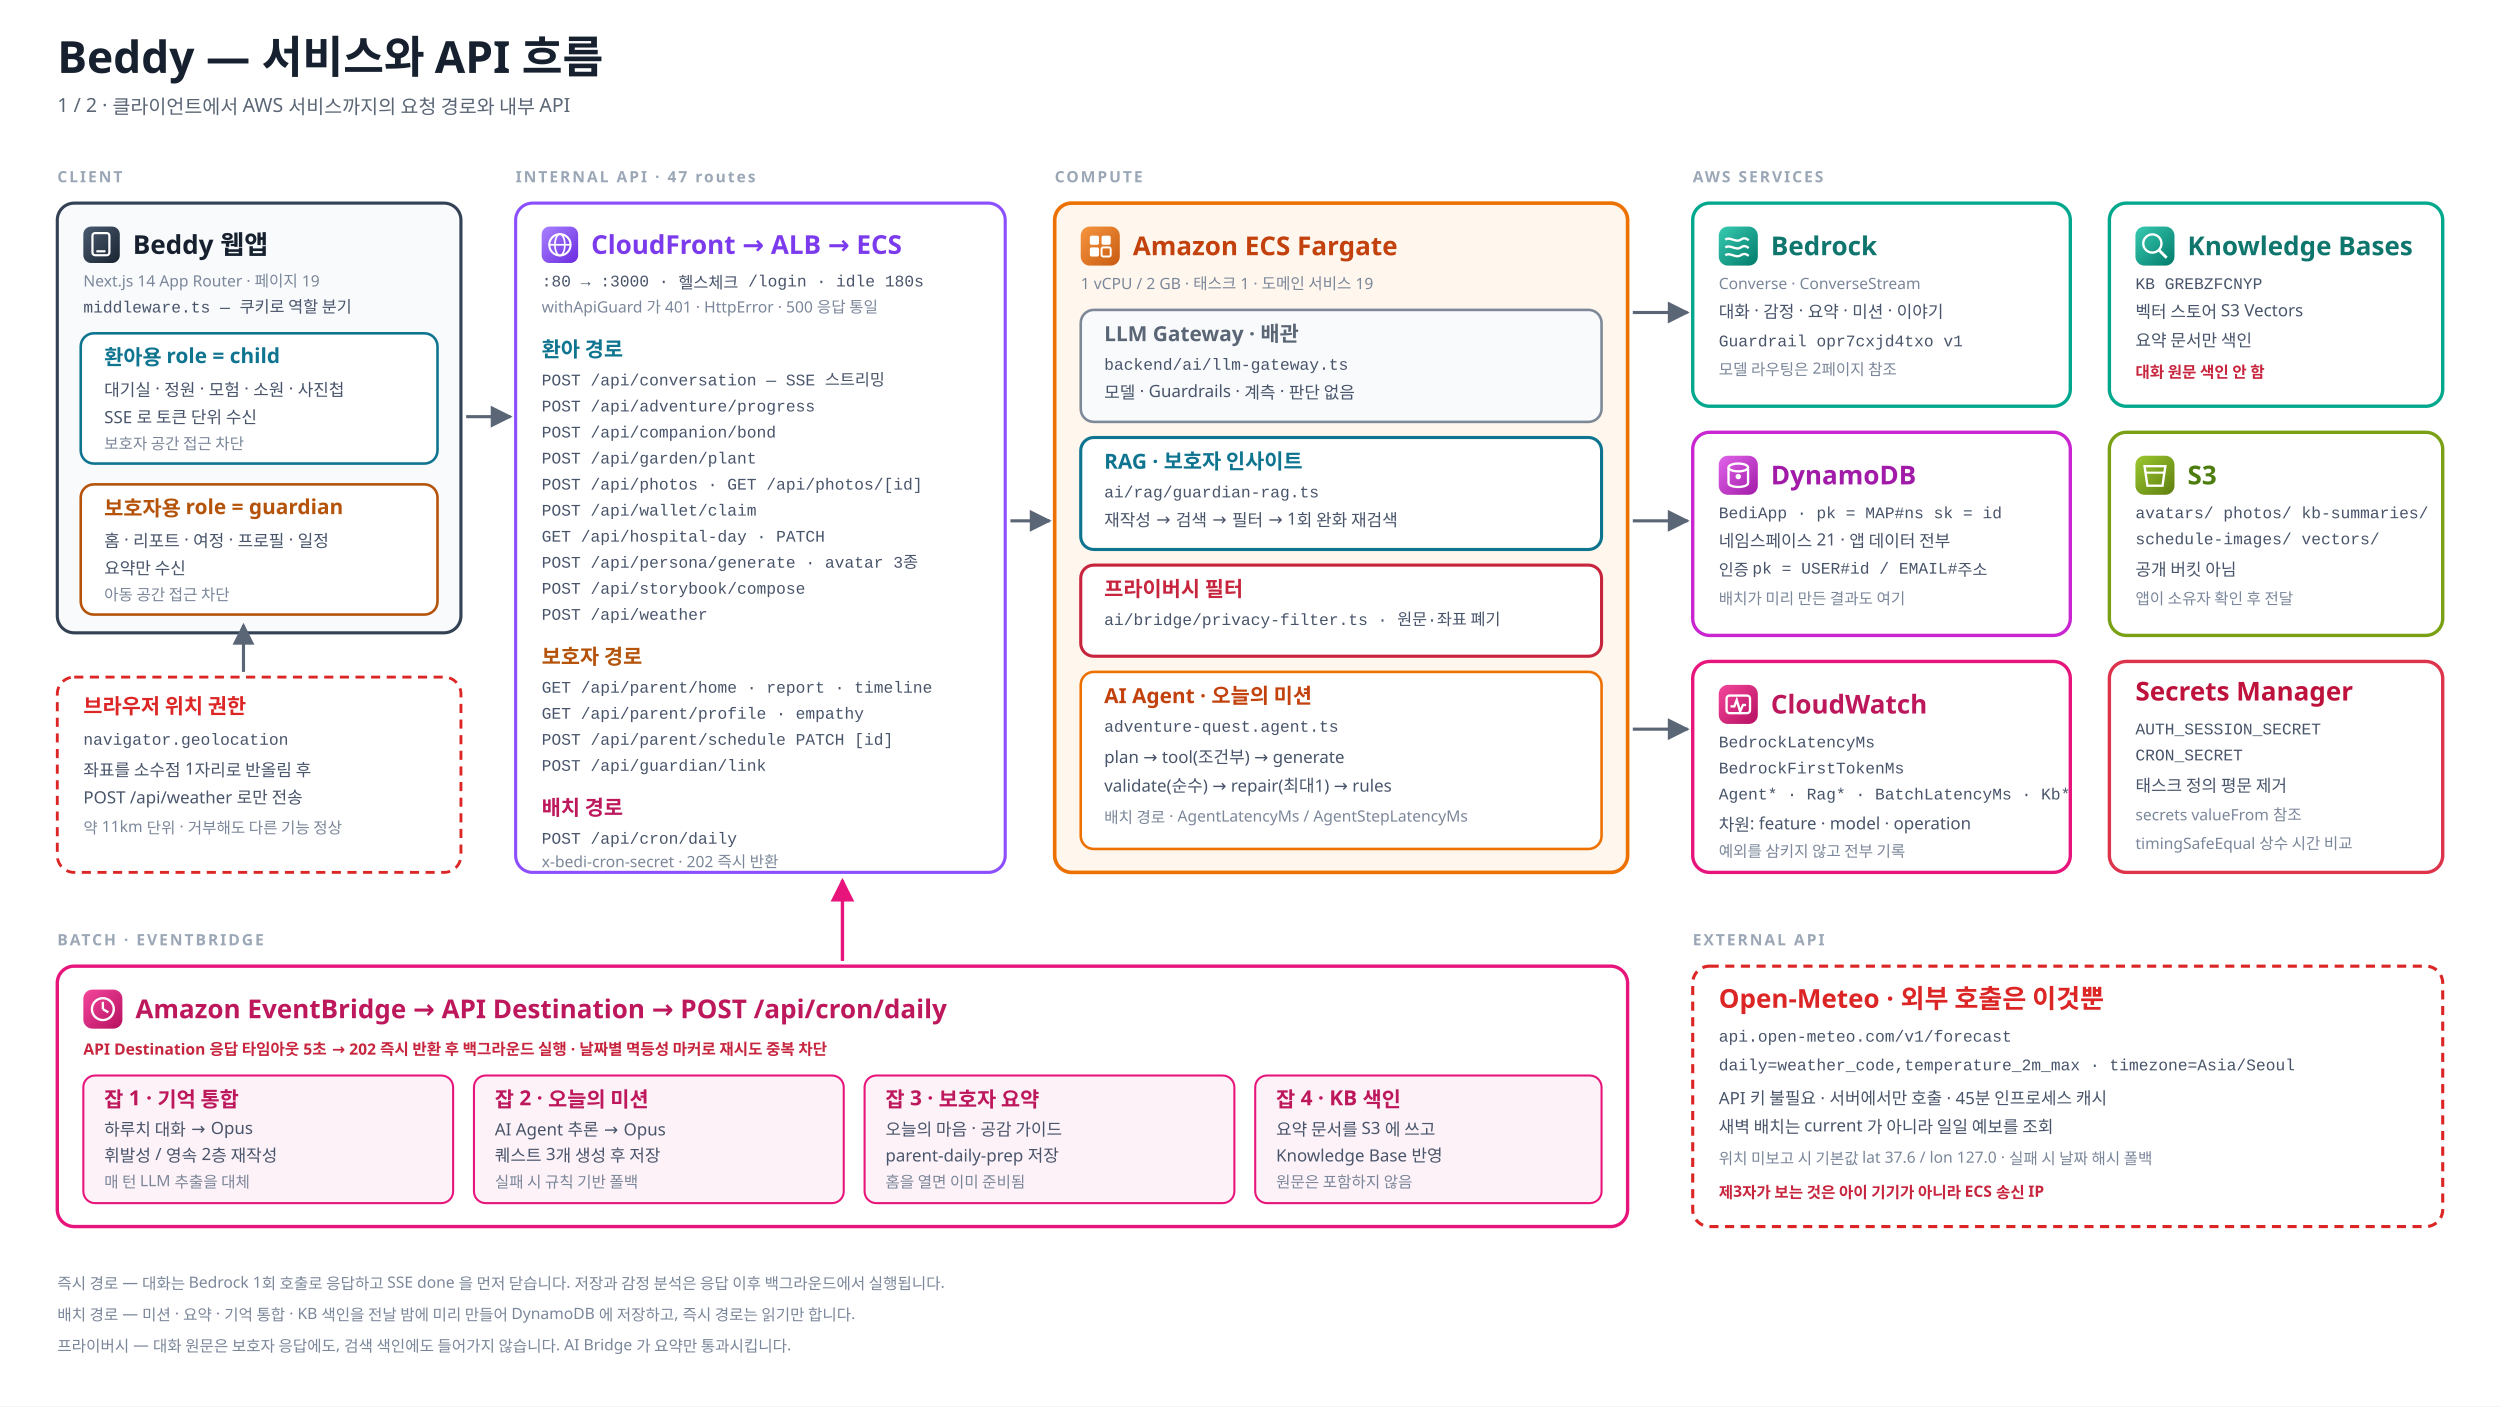
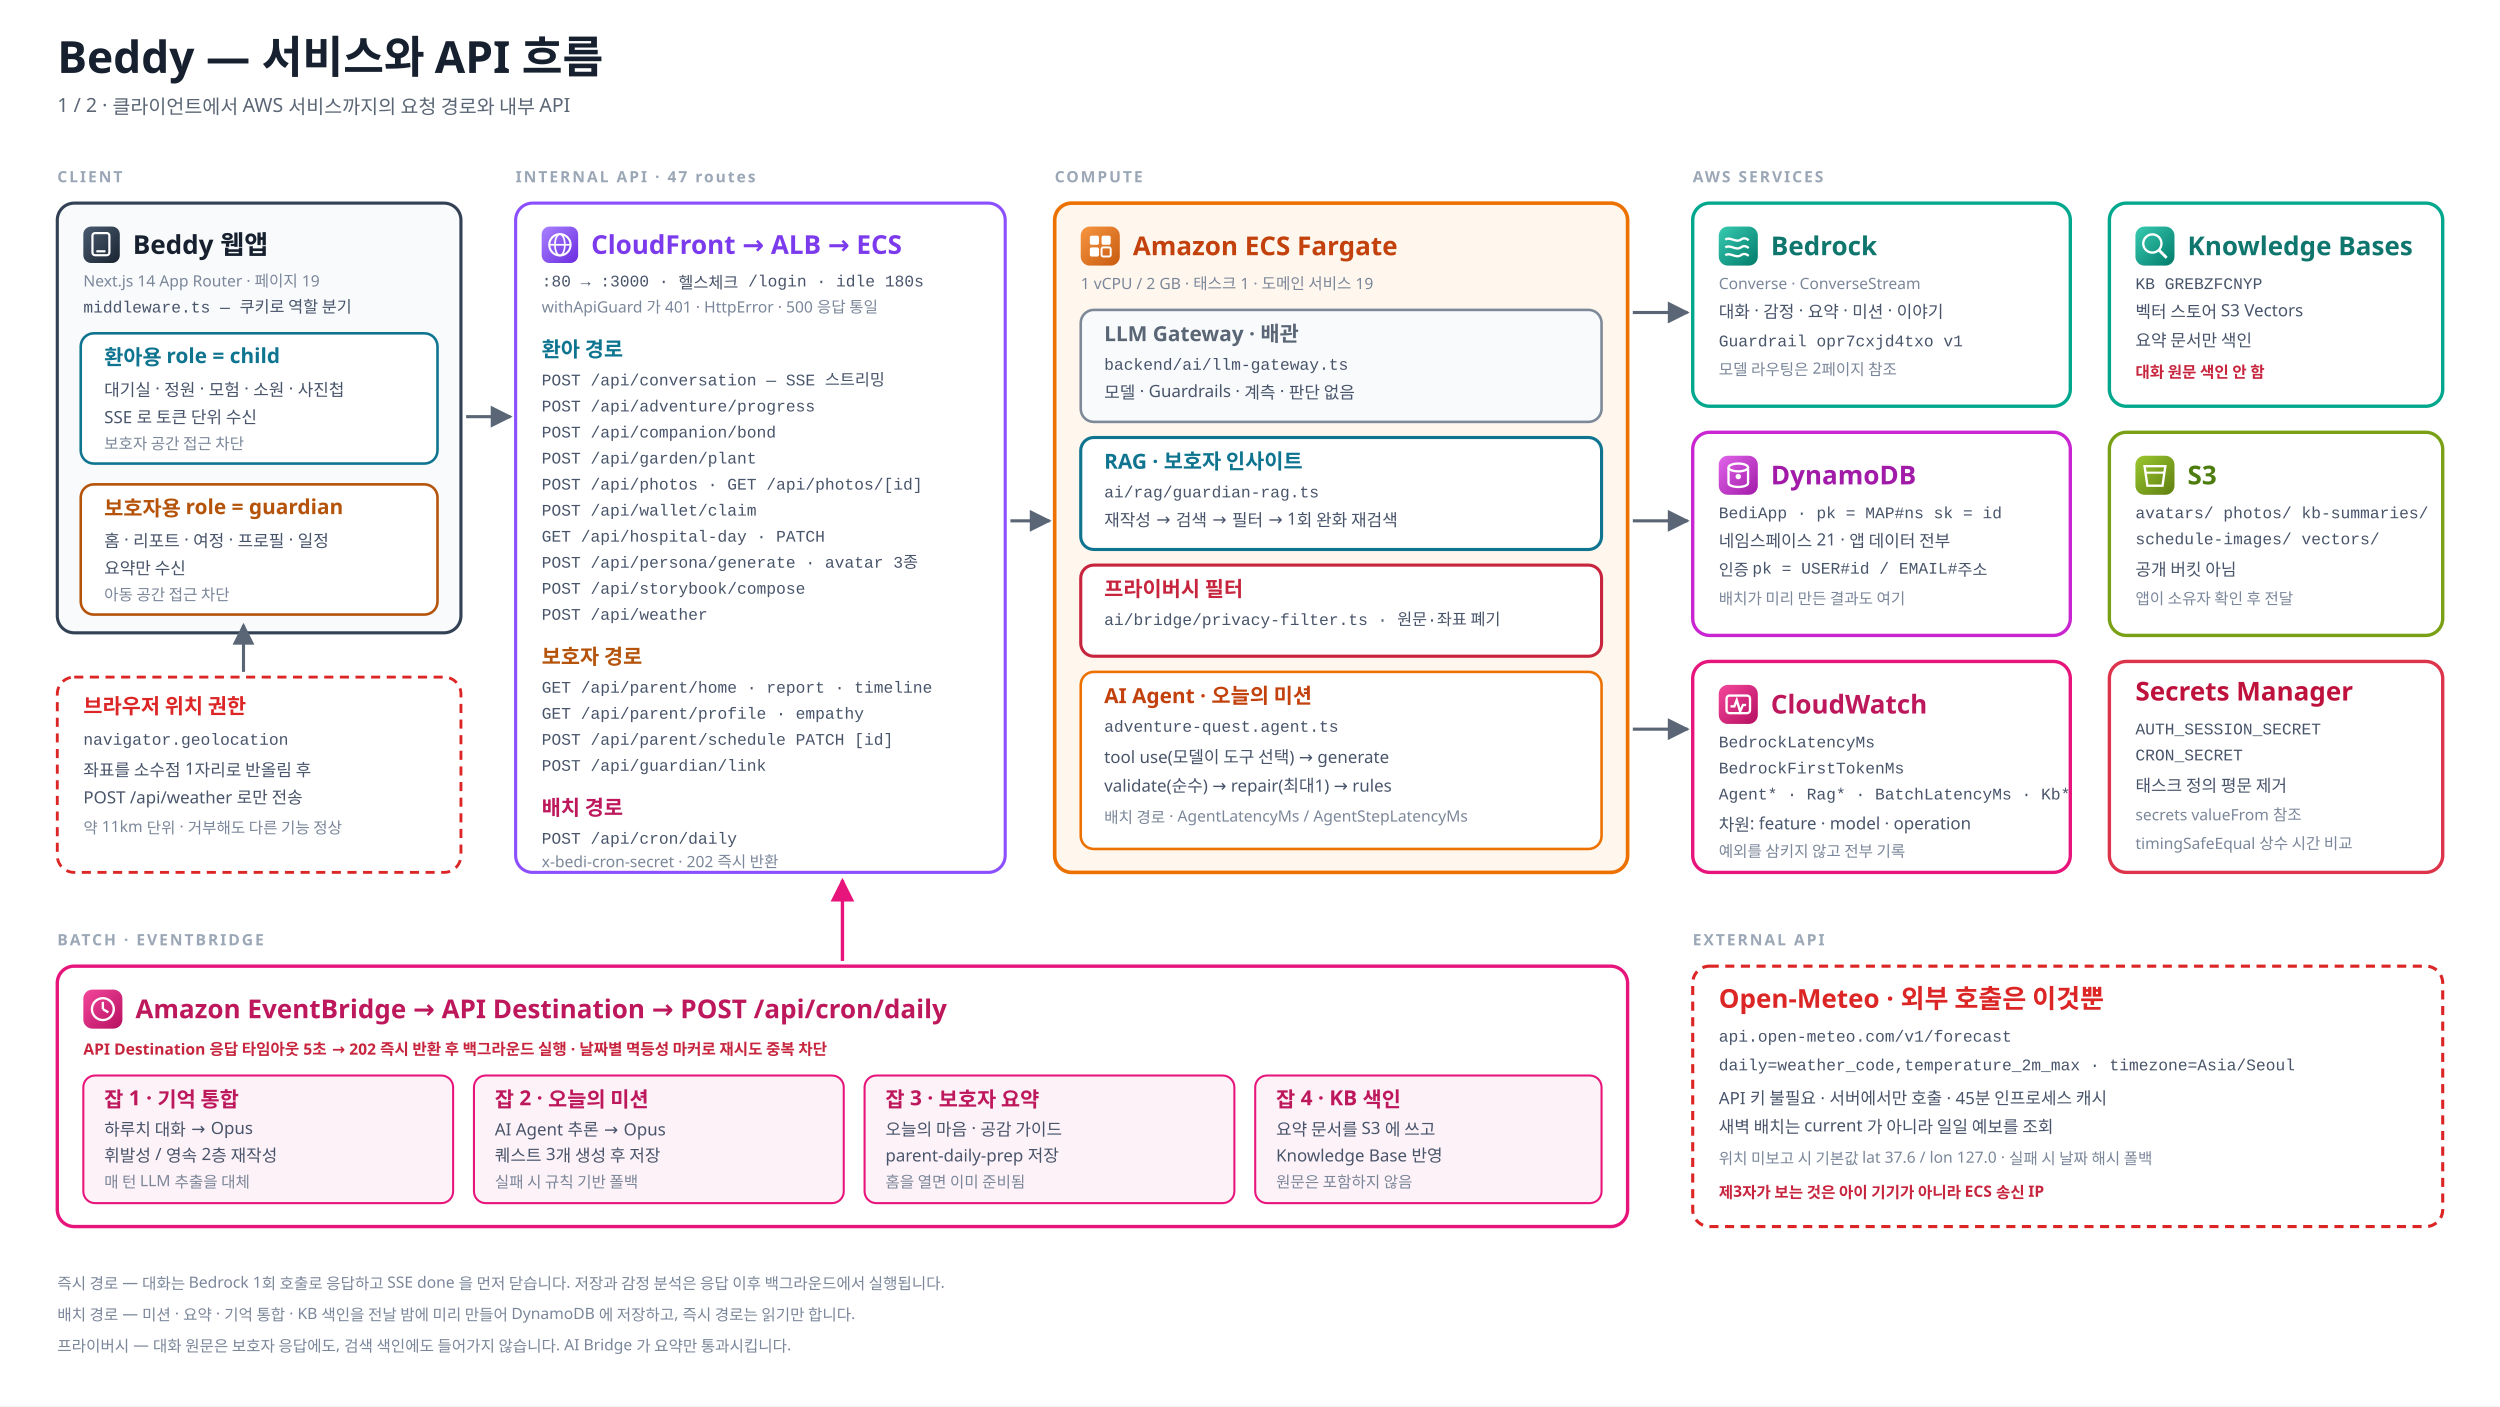
<svg xmlns="http://www.w3.org/2000/svg" width="1920" height="1080" viewBox="0 0 1920 1080" font-family="'Malgun Gothic','Apple SD Gothic Neo','Noto Sans KR','Segoe UI',sans-serif">
  <defs>
    <marker id="a" viewBox="0 0 10 10" refX="9" refY="5" markerWidth="7" markerHeight="7" orient="auto-start-reverse">
      <path d="M 0 0 L 10 5 L 0 10 z" fill="#5A6675" />
    </marker>
    <marker id="ap" viewBox="0 0 10 10" refX="9" refY="5" markerWidth="7" markerHeight="7" orient="auto-start-reverse">
      <path d="M 0 0 L 10 5 L 0 10 z" fill="#E7157B" />
    </marker>
    <marker id="ar" viewBox="0 0 10 10" refX="9" refY="5" markerWidth="7" markerHeight="7" orient="auto-start-reverse">
      <path d="M 0 0 L 10 5 L 0 10 z" fill="#DC2626" />
    </marker>
    <linearGradient id="gOrb" x1="0" y1="0" x2="1" y2="1">
      <stop offset="0" stop-color="#38CBB2" />
      <stop offset="1" stop-color="#017A6A" />
    </linearGradient>
    <linearGradient id="gNeb" x1="0" y1="0" x2="1" y2="1">
      <stop offset="0" stop-color="#E164EA" />
      <stop offset="1" stop-color="#A11BA8" />
    </linearGradient>
    <linearGradient id="gEnd" x1="0" y1="0" x2="1" y2="1">
      <stop offset="0" stop-color="#9CC72F" />
      <stop offset="1" stop-color="#5E7F10" />
    </linearGradient>
    <linearGradient id="gCos" x1="0" y1="0" x2="1" y2="1">
      <stop offset="0" stop-color="#F4479C" />
      <stop offset="1" stop-color="#B60F60" />
    </linearGradient>
    <linearGradient id="gSmi" x1="0" y1="0" x2="1" y2="1">
      <stop offset="0" stop-color="#F79640" />
      <stop offset="1" stop-color="#C85B10" />
    </linearGradient>
    <linearGradient id="gGal" x1="0" y1="0" x2="1" y2="1">
      <stop offset="0" stop-color="#A882FF" />
      <stop offset="1" stop-color="#6B2BE0" />
    </linearGradient>
    <linearGradient id="gSqu" x1="0" y1="0" x2="1" y2="1">
      <stop offset="0" stop-color="#4A5B70" />
      <stop offset="1" stop-color="#1A2431" />
    </linearGradient>
    <linearGradient id="gAmb" x1="0" y1="0" x2="1" y2="1">
      <stop offset="0" stop-color="#F0A93C" />
      <stop offset="1" stop-color="#B45309" />
    </linearGradient>
    <style>
      .bg { fill: #FFFFFF; }
      .title { font-size: 34px; font-weight: 700; fill: #16202E; }
      .sub { font-size: 15px; fill: #5A6675; }
      .lab { font-size: 12px; font-weight: 700; fill: #9BA7B6; letter-spacing: 1.5px; }
      .h1 { font-size: 20px; font-weight: 700; }
      .h2 { font-size: 16px; font-weight: 700; }
      .cs { font-size: 13px; fill: #48546A; }
      .cm { font-size: 12.5px; fill: #48546A; font-family: 'Consolas','Courier New',monospace; }
      .cx { font-size: 12px; fill: #7A8699; }
      .cw { font-size: 12px; font-weight: 700; fill: #C7253E; }
      .flow { stroke: #5A6675; stroke-width: 2.4; fill: none; marker-end: url(#a); }
    </style>
  </defs>
  <rect class="bg" x="0" y="0" width="1920" height="1080" />
  <text class="title" x="44" y="56">Beddy — 서비스와 API 흐름</text>
  <text class="sub" x="44" y="86">1 / 2   ·   클라이언트에서 AWS 서비스까지의 요청 경로와 내부 API</text>
  <text class="lab" x="44" y="140">CLIENT</text>
  <text class="lab" x="396" y="140">INTERNAL API  ·  47 routes</text>
  <text class="lab" x="810" y="140">COMPUTE</text>
  <text class="lab" x="1300" y="140">AWS SERVICES</text>
  <rect x="44" y="156" width="310" height="330" rx="13" fill="#F8FAFC" stroke="#334155" stroke-width="2.4" />
  <g transform="translate(64,174)">
    <rect width="28" height="28" rx="6" fill="url(#gSqu)" />
    <rect x="7" y="5" width="13" height="17" rx="2" fill="none" stroke="#FFFFFF" stroke-width="1.7" />
    <line x1="10" y1="19" x2="17" y2="19" stroke="#FFFFFF" stroke-width="1.7" />
  </g>
  <text class="h1" x="102" y="195" fill="#16202E">Beddy 웹앱</text>
  <text class="cx" x="64" y="220">Next.js 14 App Router · 페이지 19</text>
  <text class="cm" x="64" y="240">middleware.ts — 쿠키로 역할 분기</text>
  <rect x="62" y="256" width="274" height="100" rx="10" fill="#FFFFFF" stroke="#0E7490" stroke-width="2" />
  <text class="h2" x="80" y="280" fill="#0E7490">환아용   role = child</text>
  <text class="cs" x="80" y="304">대기실 · 정원 · 모험 · 소원 · 사진첩</text>
  <text class="cs" x="80" y="325">SSE 로 토큰 단위 수신</text>
  <text class="cx" x="80" y="345">보호자 공간 접근 차단</text>
  <rect x="62" y="372" width="274" height="100" rx="10" fill="#FFFFFF" stroke="#B45309" stroke-width="2" />
  <text class="h2" x="80" y="396" fill="#B45309">보호자용   role = guardian</text>
  <text class="cs" x="80" y="420">홈 · 리포트 · 여정 · 프로필 · 일정</text>
  <text class="cs" x="80" y="441">요약만 수신</text>
  <text class="cx" x="80" y="461">아동 공간 접근 차단</text>
  <rect x="44" y="520" width="310" height="150" rx="13" fill="#FFFFFF" stroke="#DC2626" stroke-width="2.2" stroke-dasharray="7 5" />
  <text class="h2" x="64" y="548" fill="#DC2626">브라우저 위치 권한</text>
  <text class="cm" x="64" y="572">navigator.geolocation</text>
  <text class="cs" x="64" y="596">좌표를 소수점 1자리로 반올림 후</text>
  <text class="cs" x="64" y="617">POST /api/weather 로만 전송</text>
  <text class="cx" x="64" y="640">약 11km 단위 · 거부해도 다른 기능 정상</text>
  <rect x="396" y="156" width="376" height="514" rx="13" fill="#FFFFFF" stroke="#8C4FFF" stroke-width="2.4" />
  <g transform="translate(416,174)">
    <rect width="28" height="28" rx="6" fill="url(#gGal)" />
    <circle cx="14" cy="14" r="8.2" fill="none" stroke="#FFFFFF" stroke-width="1.6" />
    <ellipse cx="14" cy="14" rx="3.8" ry="8.2" fill="none" stroke="#FFFFFF" stroke-width="1.3" />
    <line x1="5.8" y1="14" x2="22.2" y2="14" stroke="#FFFFFF" stroke-width="1.3" />
  </g>
  <text class="h1" x="454" y="195" fill="#7C3AED">CloudFront → ALB → ECS</text>
  <text class="cm" x="416" y="220">:80 → :3000 · 헬스체크 /login · idle 180s</text>
  <text class="cx" x="416" y="240">withApiGuard 가 401 · HttpError · 500 응답 통일</text>
  <text class="h2" x="416" y="274" fill="#0E7490">환아 경로</text>
  <text class="cm" x="416" y="296">POST /api/conversation  —  SSE 스트리밍</text>
  <text class="cm" x="416" y="316">POST /api/adventure/progress</text>
  <text class="cm" x="416" y="336">POST /api/companion/bond</text>
  <text class="cm" x="416" y="356">POST /api/garden/plant</text>
  <text class="cm" x="416" y="376">POST /api/photos  ·  GET /api/photos/[id]</text>
  <text class="cm" x="416" y="396">POST /api/wallet/claim</text>
  <text class="cm" x="416" y="416">GET  /api/hospital-day  ·  PATCH</text>
  <text class="cm" x="416" y="436">POST /api/persona/generate  ·  avatar 3종</text>
  <text class="cm" x="416" y="456">POST /api/storybook/compose</text>
  <text class="cm" x="416" y="476">POST /api/weather</text>
  <text class="h2" x="416" y="510" fill="#B45309">보호자 경로</text>
  <text class="cm" x="416" y="532">GET  /api/parent/home · report · timeline</text>
  <text class="cm" x="416" y="552">GET  /api/parent/profile · empathy</text>
  <text class="cm" x="416" y="572">POST /api/parent/schedule   PATCH [id]</text>
  <text class="cm" x="416" y="592">POST /api/guardian/link</text>
  <text class="h2" x="416" y="626" fill="#BE185D">배치 경로</text>
  <text class="cm" x="416" y="648">POST /api/cron/daily</text>
  <text class="cx" x="416" y="666">x-bedi-cron-secret · 202 즉시 반환</text>
  <rect x="810" y="156" width="440" height="514" rx="13" fill="#FFF7ED" stroke="#ED7100" stroke-width="2.8" />
  <g transform="translate(830,174)">
    <rect width="30" height="30" rx="7" fill="url(#gSmi)" />
    <rect x="7" y="7" width="7" height="7" rx="1.3" fill="#FFFFFF" />
    <rect x="16" y="7" width="7" height="7" rx="1.3" fill="#FFFFFF" />
    <rect x="7" y="16" width="7" height="7" rx="1.3" fill="#FFFFFF" />
    <rect x="16" y="16" width="7" height="7" rx="1.3" fill="none" stroke="#FFFFFF" stroke-width="1.5" />
  </g>
  <text class="h1" x="870" y="196" fill="#C2410C">Amazon ECS Fargate</text>
  <text class="cx" x="830" y="222">1 vCPU / 2 GB · 태스크 1 · 도메인 서비스 19</text>
  <rect x="830" y="238" width="400" height="86" rx="10" fill="#F8FAFC" stroke="#7D8998" stroke-width="2" />
  <text class="h2" x="848" y="262" fill="#5A6675">LLM Gateway  ·  배관</text>
  <text class="cm" x="848" y="284">backend/ai/llm-gateway.ts</text>
  <text class="cs" x="848" y="306">모델 · Guardrails · 계측 · 판단 없음</text>
  <rect x="830" y="336" width="400" height="86" rx="10" fill="#FFFFFF" stroke="#0E7490" stroke-width="2.4" />
  <text class="h2" x="848" y="360" fill="#0E7490">RAG  ·  보호자 인사이트</text>
  <text class="cm" x="848" y="382">ai/rag/guardian-rag.ts</text>
  <text class="cs" x="848" y="404">재작성 → 검색 → 필터 → 1회 완화 재검색</text>
  <rect x="830" y="434" width="400" height="70" rx="10" fill="#FFFFFF" stroke="#C7253E" stroke-width="2.4" />
  <text class="h2" x="848" y="458" fill="#C7253E">프라이버시 필터</text>
  <text class="cm" x="848" y="480">ai/bridge/privacy-filter.ts  ·  원문·좌표 폐기</text>
  <rect x="830" y="516" width="400" height="136" rx="10" fill="#FFFFFF" stroke="#ED7100" stroke-width="2" />
  <text class="h2" x="848" y="540" fill="#C2410C">AI Agent  ·  오늘의 미션</text>
  <text class="cm" x="848" y="562">adventure-quest.agent.ts</text>
-   <text class="cs" x="848" y="586">plan → tool(조건부) → generate</text>
+   <text class="cs" x="848" y="586">tool use(모델이 도구 선택) → generate</text>
  <text class="cs" x="848" y="608">validate(순수) → repair(최대1) → rules</text>
  <text class="cx" x="848" y="632">배치 경로 · AgentLatencyMs / AgentStepLatencyMs</text>
  <rect x="1300" y="156" width="290" height="156" rx="13" fill="#FFFFFF" stroke="#01A88D" stroke-width="2.6" />
  <g transform="translate(1320,174)">
    <rect width="30" height="30" rx="7" fill="url(#gOrb)" />
    <path d="M 5 10 C 9 7.5 13 12.7 17 10 C 19.5 8.2 21.4 9.3 23 10.5" fill="none" stroke="#FFFFFF" stroke-width="1.8" />
    <path d="M 5 16 C 9 13.5 13 18.7 17 16 C 19.5 14.2 21.4 15.3 23 16.5" fill="none" stroke="#FFFFFF" stroke-width="1.8" />
    <path d="M 5 22 C 9 19.5 13 24.7 17 22 C 19.5 20.2 21.4 21.3 23 22.5" fill="none" stroke="#FFFFFF" stroke-width="1.8" />
  </g>
  <text class="h1" x="1360" y="196" fill="#0F766E">Bedrock</text>
  <text class="cx" x="1320" y="222">Converse · ConverseStream</text>
  <text class="cs" x="1320" y="244">대화 · 감정 · 요약 · 미션 · 이야기</text>
  <text class="cm" x="1320" y="266">Guardrail opr7cxjd4txo v1</text>
  <text class="cx" x="1320" y="288">모델 라우팅은 2페이지 참조</text>
  <rect x="1620" y="156" width="256" height="156" rx="13" fill="#FFFFFF" stroke="#01A88D" stroke-width="2.6" />
  <g transform="translate(1640,174)">
    <rect width="30" height="30" rx="7" fill="url(#gOrb)" />
    <circle cx="13" cy="13" r="7" fill="none" stroke="#FFFFFF" stroke-width="1.8" />
    <line x1="18" y1="18" x2="24" y2="24" stroke="#FFFFFF" stroke-width="2.2" />
  </g>
  <text class="h1" x="1680" y="196" fill="#0F766E">Knowledge Bases</text>
  <text class="cm" x="1640" y="222">KB GREBZFCNYP</text>
  <text class="cs" x="1640" y="244">벡터 스토어 S3 Vectors</text>
  <text class="cs" x="1640" y="266">요약 문서만 색인</text>
  <text class="cw" x="1640" y="290">대화 원문 색인 안 함</text>
  <rect x="1300" y="332" width="290" height="156" rx="13" fill="#FFFFFF" stroke="#C925D1" stroke-width="2.6" />
  <g transform="translate(1320,350)">
    <rect width="30" height="30" rx="7" fill="url(#gNeb)" />
    <ellipse cx="15" cy="9" rx="7.5" ry="3" fill="none" stroke="#FFFFFF" stroke-width="1.8" />
    <path d="M 7.5 9 V 21 C 7.5 22.7 10.9 24 15 24 C 19.1 24 22.5 22.7 22.5 21 V 9" fill="none" stroke="#FFFFFF" stroke-width="1.8" />
    <circle cx="15" cy="16" r="2.1" fill="#FFFFFF" />
  </g>
  <text class="h1" x="1360" y="372" fill="#A11BA8">DynamoDB</text>
  <text class="cm" x="1320" y="398">BediApp · pk = MAP#ns  sk = id</text>
  <text class="cs" x="1320" y="420">네임스페이스 21 · 앱 데이터 전부</text>
  <text class="cm" x="1320" y="442">인증 pk = USER#id / EMAIL#주소</text>
  <text class="cx" x="1320" y="464">배치가 미리 만든 결과도 여기</text>
  <rect x="1620" y="332" width="256" height="156" rx="13" fill="#FFFFFF" stroke="#7AA116" stroke-width="2.6" />
  <g transform="translate(1640,350)">
    <rect width="30" height="30" rx="7" fill="url(#gEnd)" />
    <path d="M 7 8 H 23 L 20.8 23 H 9.2 Z" fill="none" stroke="#FFFFFF" stroke-width="1.8" />
    <line x1="7.7" y1="13" x2="22.3" y2="13" stroke="#FFFFFF" stroke-width="1.6" />
  </g>
  <text class="h1" x="1680" y="372" fill="#4D7C0F">S3</text>
  <text class="cm" x="1640" y="398">avatars/  photos/  kb-summaries/</text>
  <text class="cm" x="1640" y="418">schedule-images/  vectors/</text>
  <text class="cs" x="1640" y="442">공개 버킷 아님</text>
  <text class="cx" x="1640" y="464">앱이 소유자 확인 후 전달</text>
  <rect x="1300" y="508" width="290" height="162" rx="13" fill="#FFFFFF" stroke="#E7157B" stroke-width="2.6" />
  <g transform="translate(1320,526)">
    <rect width="30" height="30" rx="7" fill="url(#gCos)" />
    <rect x="6" y="8.2" width="18" height="13.5" rx="2.2" fill="none" stroke="#FFFFFF" stroke-width="1.8" />
    <path d="M 9 16.5 H 12 L 13.8 11.6 L 16.4 20.4 L 18.6 15.4 H 21" fill="none" stroke="#FFFFFF" stroke-width="1.8" />
  </g>
  <text class="h1" x="1360" y="548" fill="#BE185D">CloudWatch</text>
  <text class="cm" x="1320" y="574">BedrockLatencyMs</text>
  <text class="cm" x="1320" y="594">BedrockFirstTokenMs</text>
  <text class="cm" x="1320" y="614">Agent* · Rag* · BatchLatencyMs · Kb*</text>
  <text class="cs" x="1320" y="638">차원: feature · model · operation</text>
  <text class="cx" x="1320" y="658">예외를 삼키지 않고 전부 기록</text>
  <rect x="1620" y="508" width="256" height="162" rx="13" fill="#FFFFFF" stroke="#DD344C" stroke-width="2.6" />
  <text class="h1" x="1640" y="538" fill="#BE123C">Secrets Manager</text>
  <text class="cm" x="1640" y="564">AUTH_SESSION_SECRET</text>
  <text class="cm" x="1640" y="584">CRON_SECRET</text>
  <text class="cs" x="1640" y="608">태스크 정의 평문 제거</text>
  <text class="cx" x="1640" y="630">secrets valueFrom 참조</text>
  <text class="cx" x="1640" y="652">timingSafeEqual 상수 시간 비교</text>
  <path class="flow" d="M 358 320 L 392 320" />
  <path class="flow" d="M 776 400 L 806 400" />
  <path class="flow" d="M 1254 240 L 1296 240" />
  <path class="flow" d="M 1254 400 L 1296 400" />
  <path class="flow" d="M 1254 560 L 1296 560" />
  <path class="flow" d="M 187 516 L 187 480" stroke="#DC2626" marker-end="url(#ar)" />
  <text class="lab" x="44" y="726">BATCH  ·  EVENTBRIDGE</text>
  <rect x="44" y="742" width="1206" height="200" rx="13" fill="#FFFFFF" stroke="#E7157B" stroke-width="2.6" />
  <g transform="translate(64,760)">
    <rect width="30" height="30" rx="7" fill="url(#gCos)" />
    <circle cx="15" cy="15" r="8.4" fill="none" stroke="#FFFFFF" stroke-width="1.8" />
    <line x1="15" y1="15" x2="15" y2="9.4" stroke="#FFFFFF" stroke-width="1.8" />
    <line x1="15" y1="15" x2="19.2" y2="17.5" stroke="#FFFFFF" stroke-width="1.8" />
  </g>
  <text class="h1" x="104" y="782" fill="#BE185D">Amazon EventBridge  →  API Destination  →  POST /api/cron/daily</text>
  <text class="cw" x="64" y="810">API Destination 응답 타임아웃 5초 → 202 즉시 반환 후 백그라운드 실행 · 날짜별 멱등성 마커로 재시도 중복 차단</text>
  <rect x="64" y="826" width="284" height="98" rx="9" fill="#FDF2F8" stroke="#E7157B" stroke-width="1.6" />
  <text class="h2" x="80" y="850" fill="#BE185D">잡 1 · 기억 통합</text>
  <text class="cs" x="80" y="872">하루치 대화 → Opus</text>
  <text class="cs" x="80" y="892">휘발성 / 영속 2층 재작성</text>
  <text class="cx" x="80" y="912">매 턴 LLM 추출을 대체</text>
  <rect x="364" y="826" width="284" height="98" rx="9" fill="#FDF2F8" stroke="#E7157B" stroke-width="1.6" />
  <text class="h2" x="380" y="850" fill="#BE185D">잡 2 · 오늘의 미션</text>
  <text class="cs" x="380" y="872">AI Agent 추론 → Opus</text>
  <text class="cs" x="380" y="892">퀘스트 3개 생성 후 저장</text>
  <text class="cx" x="380" y="912">실패 시 규칙 기반 폴백</text>
  <rect x="664" y="826" width="284" height="98" rx="9" fill="#FDF2F8" stroke="#E7157B" stroke-width="1.6" />
  <text class="h2" x="680" y="850" fill="#BE185D">잡 3 · 보호자 요약</text>
  <text class="cs" x="680" y="872">오늘의 마음 · 공감 가이드</text>
  <text class="cs" x="680" y="892">parent-daily-prep 저장</text>
  <text class="cx" x="680" y="912">홈을 열면 이미 준비됨</text>
  <rect x="964" y="826" width="266" height="98" rx="9" fill="#FDF2F8" stroke="#E7157B" stroke-width="1.6" />
  <text class="h2" x="980" y="850" fill="#BE185D">잡 4 · KB 색인</text>
  <text class="cs" x="980" y="872">요약 문서를 S3 에 쓰고</text>
  <text class="cs" x="980" y="892">Knowledge Base 반영</text>
  <text class="cx" x="980" y="912">원문은 포함하지 않음</text>
  <path d="M 647 738 L 647 676" fill="none" stroke="#E7157B" stroke-width="2.6" marker-end="url(#ap)" />
  <text class="lab" x="1300" y="726">EXTERNAL API</text>
  <rect x="1300" y="742" width="576" height="200" rx="13" fill="#FFFFFF" stroke="#DC2626" stroke-width="2.4" stroke-dasharray="7 5" />
  <text class="h1" x="1320" y="774" fill="#DC2626">Open-Meteo   ·   외부 호출은 이것뿐</text>
  <text class="cm" x="1320" y="800">api.open-meteo.com/v1/forecast</text>
  <text class="cm" x="1320" y="822">daily=weather_code,temperature_2m_max · timezone=Asia/Seoul</text>
  <text class="cs" x="1320" y="848">API 키 불필요 · 서버에서만 호출 · 45분 인프로세스 캐시</text>
  <text class="cs" x="1320" y="870">새벽 배치는 current 가 아니라 일일 예보를 조회</text>
  <text class="cx" x="1320" y="894">위치 미보고 시 기본값 lat 37.6 / lon 127.0 · 실패 시 날짜 해시 폴백</text>
  <text class="cw" x="1320" y="920">제3자가 보는 것은 아이 기기가 아니라 ECS 송신 IP</text>
  <text class="cx" x="44" y="990">즉시 경로 — 대화는 Bedrock 1회 호출로 응답하고 SSE done 을 먼저 닫습니다. 저장과 감정 분석은 응답 이후 백그라운드에서 실행됩니다.</text>
  <text class="cx" x="44" y="1014">배치 경로 — 미션 · 요약 · 기억 통합 · KB 색인을 전날 밤에 미리 만들어 DynamoDB 에 저장하고, 즉시 경로는 읽기만 합니다.</text>
  <text class="cx" x="44" y="1038">프라이버시 — 대화 원문은 보호자 응답에도, 검색 색인에도 들어가지 않습니다. AI Bridge 가 요약만 통과시킵니다.</text>
</svg>
